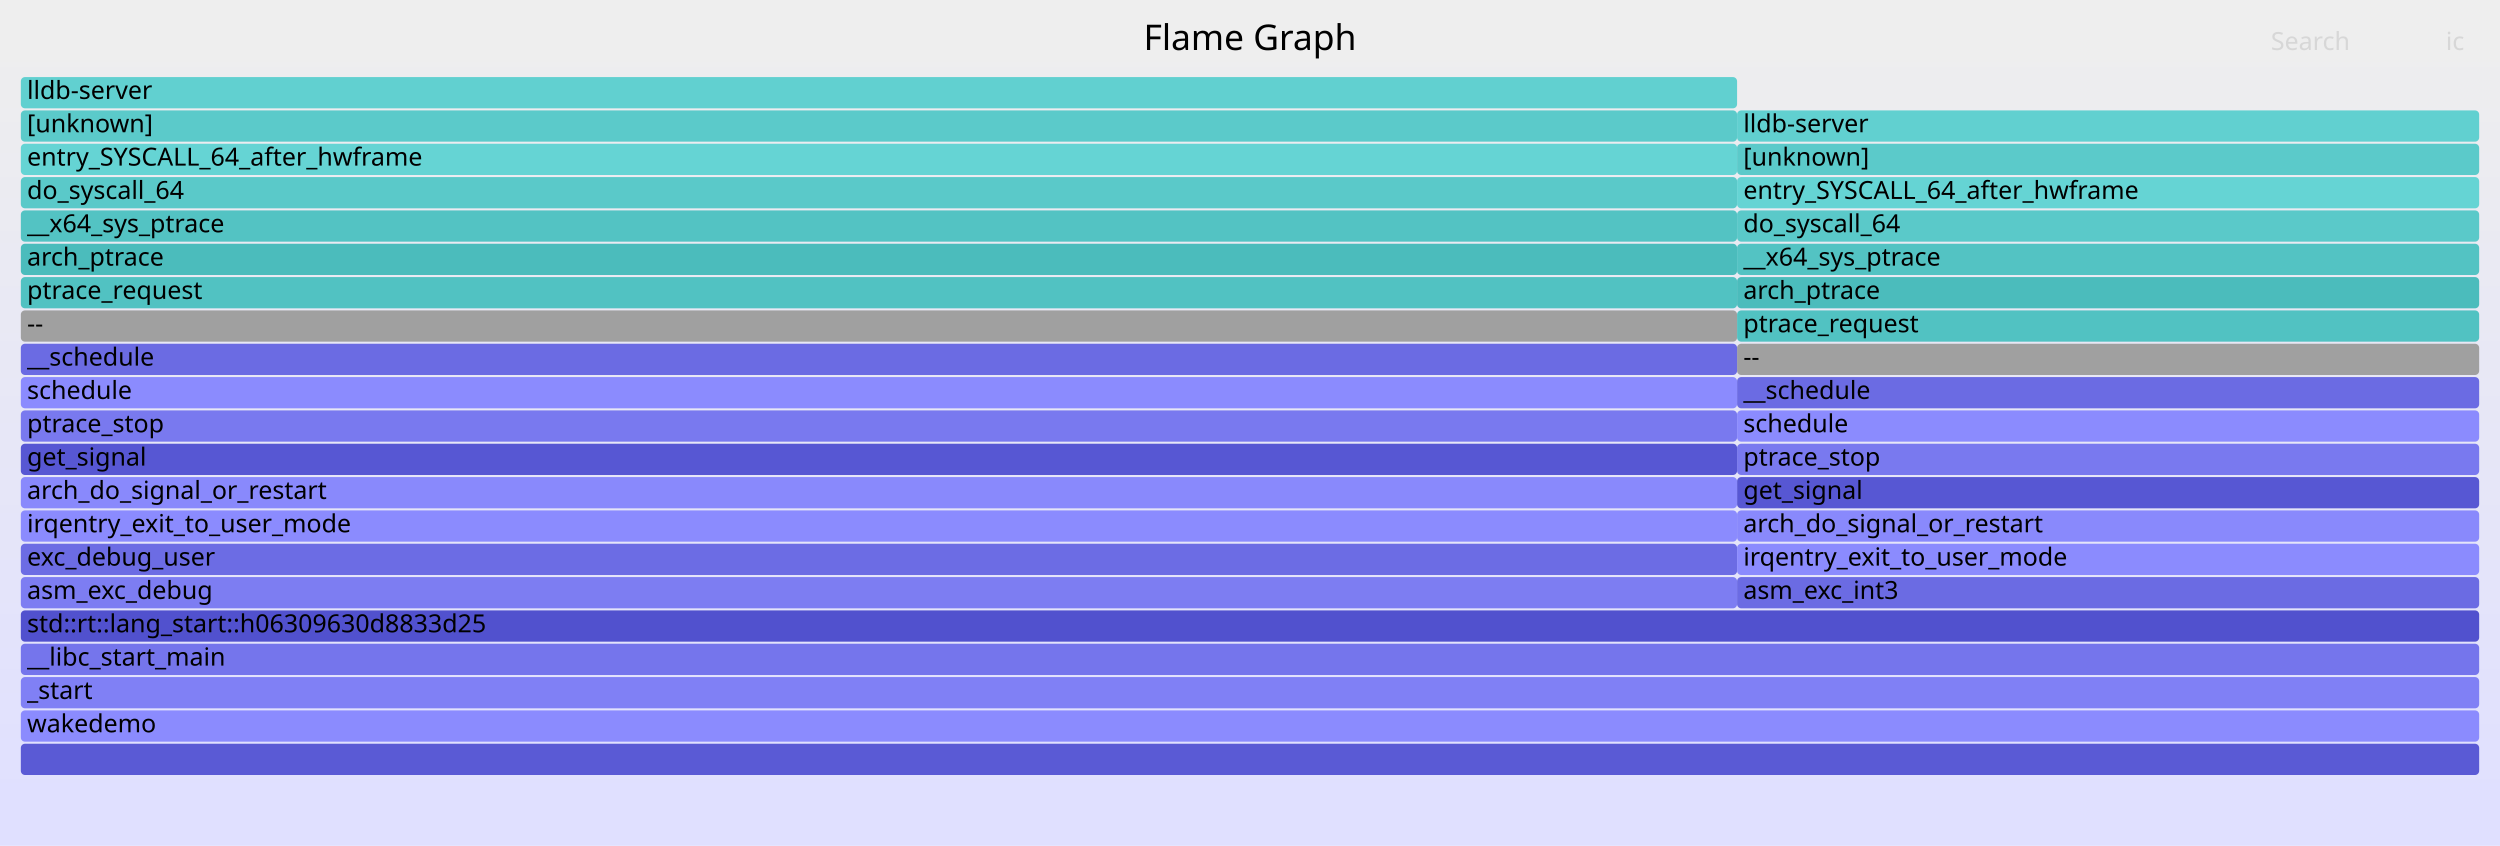
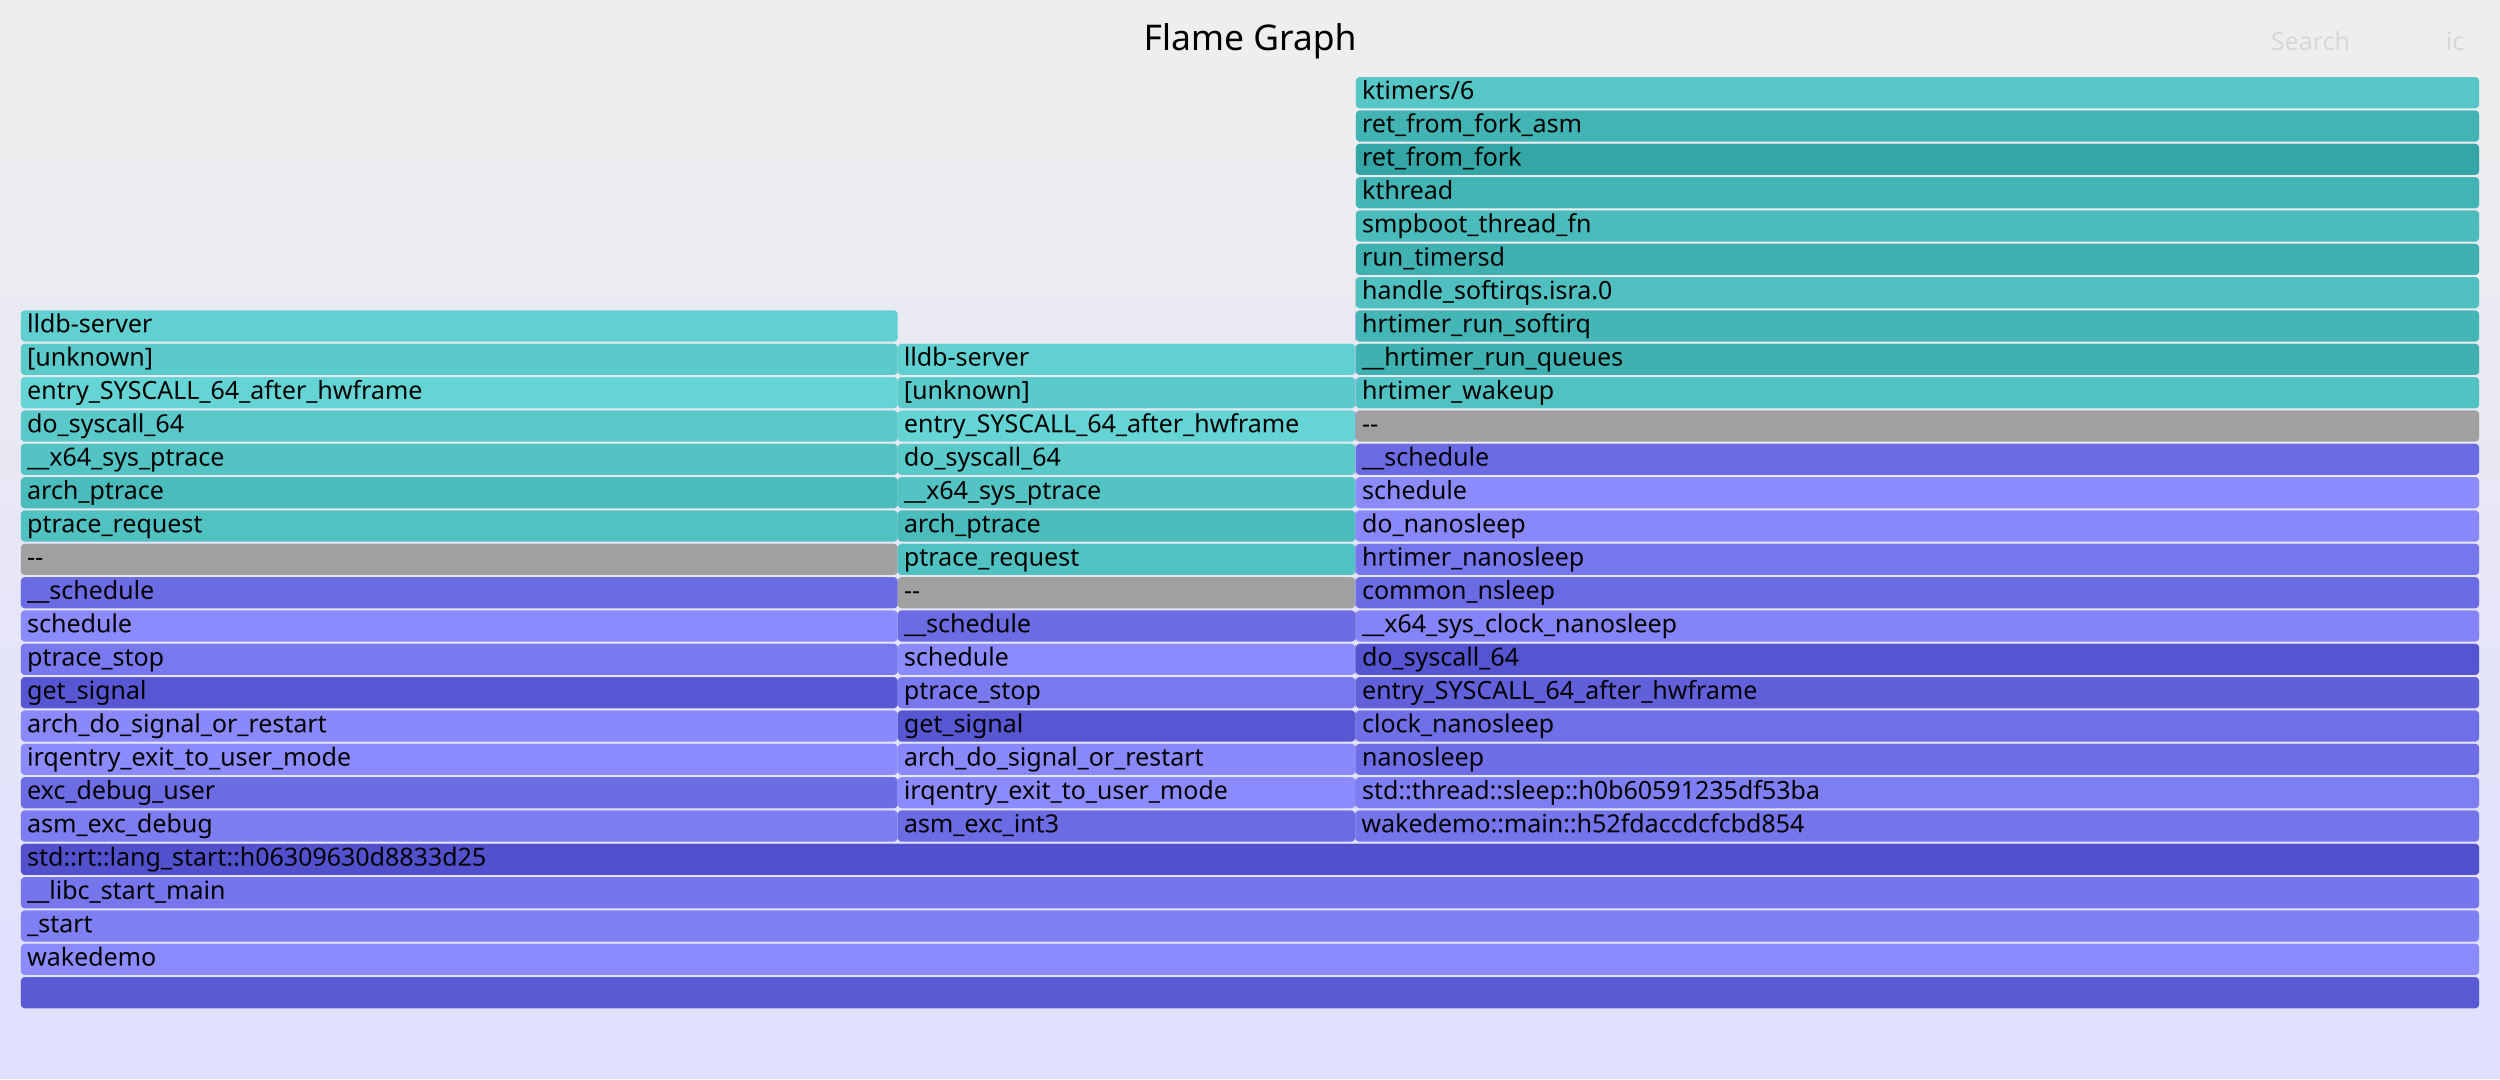
- <svg xmlns="http://www.w3.org/2000/svg" version="1.1" width="1200" height="406" viewBox="0 0 1200 406">
+ <svg xmlns="http://www.w3.org/2000/svg" version="1.1" width="1200" height="518" viewBox="0 0 1200 518">
  <defs>
    <linearGradient id="background" y1="0" y2="1" x1="0" x2="0">
      <stop stop-color="#eeeeee" offset="5%" />
      <stop stop-color="#e0e0ff" offset="95%" />
    </linearGradient>
  </defs>
  <style type="text/css">
	text { font-family:Verdana; font-size:12px; fill:rgb(0,0,0); }
	#search, #ignorecase { opacity:0.1; cursor:pointer; }
	#search:hover, #search.show, #ignorecase:hover, #ignorecase.show { opacity:1; }
	#subtitle { text-anchor:middle; font-color:rgb(160,160,160); }
	#title { text-anchor:middle; font-size:17px}
	#unzoom { cursor:pointer; }
	#frames &gt; *:hover { stroke:black; stroke-width:0.5; cursor:pointer; }
	.hide { display:none; }
	.parent { opacity:0.5; }
</style>
-   <rect x="0.0" y="0" width="1200.0" height="406.0" fill="url(#background)" />
+   <rect x="0.0" y="0" width="1200.0" height="518.0" fill="url(#background)" />
  <text id="title" x="600.00" y="24">Flame Graph</text>
-   <text id="details" x="10.00" y="389"> </text>
+   <text id="details" x="10.00" y="501"> </text>
  <text id="unzoom" x="10.00" y="24" class="hide">Reset Zoom</text>
  <text id="search" x="1090.00" y="24">Search</text>
  <text id="ignorecase" x="1174.00" y="24">ic</text>
-   <text id="matched" x="1090.00" y="389"> </text>
+   <text id="matched" x="1090.00" y="501"> </text>
  <g id="frames">
    <g>
-       <rect x="10.0" y="341" width="1180.0" height="15.0" fill="rgb(139,139,254)" rx="2" ry="2" />
-       <text x="13.00" y="351.5">wakedemo</text>
-     </g>
-     <g>
-       <rect x="10.0" y="53" width="823.8" height="15.0" fill="rgb(91,202,202)" rx="2" ry="2" />
-       <text x="13.00" y="63.5">[unknown]</text>
-     </g>
-     <g>
-       <rect x="833.8" y="213" width="356.2" height="15.0" fill="rgb(121,121,239)" rx="2" ry="2" />
-       <text x="836.81" y="223.5">ptrace_stop</text>
-     </g>
-     <g>
-       <rect x="10.0" y="245" width="823.8" height="15.0" fill="rgb(139,139,254)" rx="2" ry="2" />
-       <text x="13.00" y="255.5">irqentry_exit_to_user_mode</text>
-     </g>
-     <g>
-       <rect x="10.0" y="69" width="823.8" height="15.0" fill="rgb(101,212,212)" rx="2" ry="2" />
-       <text x="13.00" y="79.5">entry_SYSCALL_64_after_hwframe</text>
-     </g>
-     <g>
-       <rect x="833.8" y="149" width="356.2" height="15.0" fill="rgb(81,194,194)" rx="2" ry="2" />
-       <text x="836.81" y="159.5">ptrace_request</text>
-     </g>
-     <g>
-       <rect x="10.0" y="213" width="823.8" height="15.0" fill="rgb(87,87,211)" rx="2" ry="2" />
-       <text x="13.00" y="223.5">get_signal</text>
-     </g>
-     <g>
-       <rect x="833.8" y="181" width="356.2" height="15.0" fill="rgb(107,107,227)" rx="2" ry="2" />
-       <text x="836.81" y="191.5">__schedule</text>
-     </g>
-     <g>
-       <rect x="833.8" y="133" width="356.2" height="15.0" fill="rgb(75,188,188)" rx="2" ry="2" />
-       <text x="836.81" y="143.5">arch_ptrace</text>
-     </g>
-     <g>
-       <rect x="10.0" y="117" width="823.8" height="15.0" fill="rgb(75,188,188)" rx="2" ry="2" />
-       <text x="13.00" y="127.5">arch_ptrace</text>
-     </g>
-     <g>
-       <rect x="833.8" y="53" width="356.2" height="15.0" fill="rgb(97,208,208)" rx="2" ry="2" />
-       <text x="836.81" y="63.5">lldb-server</text>
-     </g>
-     <g>
-       <rect x="10.0" y="85" width="823.8" height="15.0" fill="rgb(90,201,201)" rx="2" ry="2" />
-       <text x="13.00" y="95.5">do_syscall_64</text>
-     </g>
-     <g>
-       <rect x="10.0" y="277" width="823.8" height="15.0" fill="rgb(125,125,242)" rx="2" ry="2" />
-       <text x="13.00" y="287.5">asm_exc_debug</text>
-     </g>
-     <g>
-       <rect x="10.0" y="37" width="823.8" height="15.0" fill="rgb(97,208,208)" rx="2" ry="2" />
-       <text x="13.00" y="47.5">lldb-server</text>
-     </g>
-     <g>
-       <rect x="833.8" y="117" width="356.2" height="15.0" fill="rgb(83,195,195)" rx="2" ry="2" />
-       <text x="836.81" y="127.5">__x64_sys_ptrace</text>
-     </g>
-     <g>
-       <rect x="833.8" y="245" width="356.2" height="15.0" fill="rgb(137,137,252)" rx="2" ry="2" />
-       <text x="836.81" y="255.5">arch_do_signal_or_restart</text>
-     </g>
-     <g>
-       <rect x="833.8" y="229" width="356.2" height="15.0" fill="rgb(87,87,211)" rx="2" ry="2" />
-       <text x="836.81" y="239.5">get_signal</text>
-     </g>
-     <g>
-       <rect x="10.0" y="261" width="823.8" height="15.0" fill="rgb(108,108,228)" rx="2" ry="2" />
-       <text x="13.00" y="271.5">exc_debug_user</text>
-     </g>
-     <g>
-       <rect x="10.0" y="101" width="823.8" height="15.0" fill="rgb(83,195,195)" rx="2" ry="2" />
-       <text x="13.00" y="111.5">__x64_sys_ptrace</text>
-     </g>
-     <g>
-       <rect x="10.0" y="325" width="1180.0" height="15.0" fill="rgb(128,128,245)" rx="2" ry="2" />
-       <text x="13.00" y="335.5">_start</text>
-     </g>
-     <g>
-       <rect x="10.0" y="197" width="823.8" height="15.0" fill="rgb(121,121,239)" rx="2" ry="2" />
-       <text x="13.00" y="207.5">ptrace_stop</text>
-     </g>
-     <g>
-       <rect x="833.8" y="261" width="356.2" height="15.0" fill="rgb(139,139,254)" rx="2" ry="2" />
-       <text x="836.81" y="271.5">irqentry_exit_to_user_mode</text>
-     </g>
-     <g>
-       <rect x="833.8" y="165" width="356.2" height="15.0" fill="rgb(160,160,160)" rx="2" ry="2" />
-       <text x="836.81" y="175.5">--</text>
-     </g>
-     <g>
-       <rect x="10.0" y="357" width="1180.0" height="15.0" fill="rgb(90,90,213)" rx="2" ry="2" />
-       <text x="13.00" y="367.5" />
-     </g>
-     <g>
-       <rect x="10.0" y="293" width="1180.0" height="15.0" fill="rgb(81,81,206)" rx="2" ry="2" />
-       <text x="13.00" y="303.5">std::rt::lang_start::h06309630d8833d25</text>
-     </g>
-     <g>
-       <rect x="833.8" y="85" width="356.2" height="15.0" fill="rgb(101,212,212)" rx="2" ry="2" />
-       <text x="836.81" y="95.5">entry_SYSCALL_64_after_hwframe</text>
-     </g>
-     <g>
-       <rect x="10.0" y="181" width="823.8" height="15.0" fill="rgb(139,139,254)" rx="2" ry="2" />
-       <text x="13.00" y="191.5">schedule</text>
-     </g>
-     <g>
-       <rect x="10.0" y="165" width="823.8" height="15.0" fill="rgb(107,107,227)" rx="2" ry="2" />
-       <text x="13.00" y="175.5">__schedule</text>
-     </g>
-     <g>
-       <rect x="10.0" y="309" width="1180.0" height="15.0" fill="rgb(117,117,236)" rx="2" ry="2" />
-       <text x="13.00" y="319.5">__libc_start_main</text>
-     </g>
-     <g>
-       <rect x="833.8" y="197" width="356.2" height="15.0" fill="rgb(139,139,254)" rx="2" ry="2" />
-       <text x="836.81" y="207.5">schedule</text>
-     </g>
-     <g>
-       <rect x="10.0" y="133" width="823.8" height="15.0" fill="rgb(81,194,194)" rx="2" ry="2" />
-       <text x="13.00" y="143.5">ptrace_request</text>
-     </g>
-     <g>
-       <rect x="833.8" y="277" width="356.2" height="15.0" fill="rgb(107,107,227)" rx="2" ry="2" />
-       <text x="836.81" y="287.5">asm_exc_int3</text>
-     </g>
-     <g>
-       <rect x="833.8" y="101" width="356.2" height="15.0" fill="rgb(90,201,201)" rx="2" ry="2" />
-       <text x="836.81" y="111.5">do_syscall_64</text>
-     </g>
-     <g>
-       <rect x="833.8" y="69" width="356.2" height="15.0" fill="rgb(91,202,202)" rx="2" ry="2" />
-       <text x="836.81" y="79.5">[unknown]</text>
-     </g>
-     <g>
-       <rect x="10.0" y="149" width="823.8" height="15.0" fill="rgb(160,160,160)" rx="2" ry="2" />
-       <text x="13.00" y="159.5">--</text>
-     </g>
-     <g>
-       <rect x="10.0" y="229" width="823.8" height="15.0" fill="rgb(137,137,252)" rx="2" ry="2" />
-       <text x="13.00" y="239.5">arch_do_signal_or_restart</text>
+       <rect x="650.8" y="229" width="539.2" height="15.0" fill="rgb(139,139,254)" rx="2" ry="2" />
+       <text x="653.77" y="239.5">schedule</text>
+     </g>
+     <g>
+       <rect x="430.9" y="229" width="219.6" height="15.0" fill="rgb(83,195,195)" rx="2" ry="2" />
+       <text x="433.87" y="239.5">__x64_sys_ptrace</text>
+     </g>
+     <g>
+       <rect x="650.8" y="325" width="539.2" height="15.0" fill="rgb(96,96,218)" rx="2" ry="2" />
+       <text x="653.77" y="335.5">entry_SYSCALL_64_after_hwframe</text>
+     </g>
+     <g>
+       <rect x="650.8" y="293" width="539.2" height="15.0" fill="rgb(132,132,248)" rx="2" ry="2" />
+       <text x="653.77" y="303.5">__x64_sys_clock_nanosleep</text>
+     </g>
+     <g>
+       <rect x="430.9" y="181" width="219.6" height="15.0" fill="rgb(91,202,202)" rx="2" ry="2" />
+       <text x="433.87" y="191.5">[unknown]</text>
+     </g>
+     <g>
+       <rect x="430.9" y="197" width="219.6" height="15.0" fill="rgb(101,212,212)" rx="2" ry="2" />
+       <text x="433.87" y="207.5">entry_SYSCALL_64_after_hwframe</text>
+     </g>
+     <g>
+       <rect x="650.8" y="37" width="539.2" height="15.0" fill="rgb(86,198,198)" rx="2" ry="2" />
+       <text x="653.77" y="47.5">ktimers/6</text>
+     </g>
+     <g>
+       <rect x="10.0" y="341" width="420.9" height="15.0" fill="rgb(137,137,252)" rx="2" ry="2" />
+       <text x="13.00" y="351.5">arch_do_signal_or_restart</text>
+     </g>
+     <g>
+       <rect x="650.5" y="181" width="0.2" height="15.0" fill="rgb(133,133,249)" rx="2" ry="2" />
+       <text x="653.49" y="191.5" />
+     </g>
+     <g>
+       <rect x="650.8" y="261" width="539.2" height="15.0" fill="rgb(118,118,237)" rx="2" ry="2" />
+       <text x="653.77" y="271.5">hrtimer_nanosleep</text>
+     </g>
+     <g>
+       <rect x="650.8" y="165" width="539.2" height="15.0" fill="rgb(64,177,177)" rx="2" ry="2" />
+       <text x="653.77" y="175.5">__hrtimer_run_queues</text>
+     </g>
+     <g>
+       <rect x="650.8" y="69" width="539.2" height="15.0" fill="rgb(52,166,166)" rx="2" ry="2" />
+       <text x="653.77" y="79.5">ret_from_fork</text>
+     </g>
+     <g>
+       <rect x="430.9" y="277" width="219.6" height="15.0" fill="rgb(160,160,160)" rx="2" ry="2" />
+       <text x="433.87" y="287.5">--</text>
+     </g>
+     <g>
+       <rect x="10.0" y="373" width="420.9" height="15.0" fill="rgb(108,108,228)" rx="2" ry="2" />
+       <text x="13.00" y="383.5">exc_debug_user</text>
+     </g>
+     <g>
+       <rect x="430.9" y="373" width="219.6" height="15.0" fill="rgb(139,139,254)" rx="2" ry="2" />
+       <text x="433.87" y="383.5">irqentry_exit_to_user_mode</text>
+     </g>
+     <g>
+       <rect x="650.5" y="133" width="0.2" height="15.0" fill="rgb(160,160,160)" rx="2" ry="2" />
+       <text x="653.49" y="143.5" />
+     </g>
+     <g>
+       <rect x="650.5" y="293" width="0.3" height="15.0" fill="rgb(81,81,205)" rx="2" ry="2" />
+       <text x="653.49" y="303.5" />
+     </g>
+     <g>
+       <rect x="10.0" y="437" width="1180.0" height="15.0" fill="rgb(128,128,245)" rx="2" ry="2" />
+       <text x="13.00" y="447.5">_start</text>
+     </g>
+     <g>
+       <rect x="650.8" y="85" width="539.2" height="15.0" fill="rgb(66,180,180)" rx="2" ry="2" />
+       <text x="653.77" y="95.5">kthread</text>
+     </g>
+     <g>
+       <rect x="10.0" y="261" width="420.9" height="15.0" fill="rgb(160,160,160)" rx="2" ry="2" />
+       <text x="13.00" y="271.5">--</text>
+     </g>
+     <g>
+       <rect x="650.5" y="229" width="0.2" height="15.0" fill="rgb(117,117,236)" rx="2" ry="2" />
+       <text x="653.49" y="239.5" />
+     </g>
+     <g>
+       <rect x="10.0" y="293" width="420.9" height="15.0" fill="rgb(139,139,254)" rx="2" ry="2" />
+       <text x="13.00" y="303.5">schedule</text>
+     </g>
+     <g>
+       <rect x="650.8" y="133" width="539.2" height="15.0" fill="rgb(79,191,191)" rx="2" ry="2" />
+       <text x="653.77" y="143.5">handle_softirqs.isra.0</text>
+     </g>
+     <g>
+       <rect x="650.5" y="149" width="0.2" height="15.0" fill="rgb(107,107,227)" rx="2" ry="2" />
+       <text x="653.49" y="159.5" />
+     </g>
+     <g>
+       <rect x="430.9" y="357" width="219.6" height="15.0" fill="rgb(137,137,252)" rx="2" ry="2" />
+       <text x="433.87" y="367.5">arch_do_signal_or_restart</text>
+     </g>
+     <g>
+       <rect x="430.9" y="389" width="219.6" height="15.0" fill="rgb(107,107,227)" rx="2" ry="2" />
+       <text x="433.87" y="399.5">asm_exc_int3</text>
+     </g>
+     <g>
+       <rect x="10.0" y="213" width="420.9" height="15.0" fill="rgb(83,195,195)" rx="2" ry="2" />
+       <text x="13.00" y="223.5">__x64_sys_ptrace</text>
+     </g>
+     <g>
+       <rect x="650.5" y="357" width="0.3" height="15.0" fill="rgb(107,107,228)" rx="2" ry="2" />
+       <text x="653.49" y="367.5" />
+     </g>
+     <g>
+       <rect x="650.8" y="197" width="539.2" height="15.0" fill="rgb(160,160,160)" rx="2" ry="2" />
+       <text x="653.77" y="207.5">--</text>
+     </g>
+     <g>
+       <rect x="650.5" y="245" width="0.3" height="15.0" fill="rgb(117,117,236)" rx="2" ry="2" />
+       <text x="653.49" y="255.5" />
+     </g>
+     <g>
+       <rect x="650.8" y="181" width="539.2" height="15.0" fill="rgb(81,194,194)" rx="2" ry="2" />
+       <text x="653.77" y="191.5">hrtimer_wakeup</text>
+     </g>
+     <g>
+       <rect x="430.9" y="293" width="219.6" height="15.0" fill="rgb(107,107,227)" rx="2" ry="2" />
+       <text x="433.87" y="303.5">__schedule</text>
+     </g>
+     <g>
+       <rect x="650.5" y="213" width="0.2" height="15.0" fill="rgb(111,111,231)" rx="2" ry="2" />
+       <text x="653.49" y="223.5" />
+     </g>
+     <g>
+       <rect x="650.8" y="101" width="539.2" height="15.0" fill="rgb(75,188,188)" rx="2" ry="2" />
+       <text x="653.77" y="111.5">smpboot_thread_fn</text>
+     </g>
+     <g>
+       <rect x="650.8" y="117" width="539.2" height="15.0" fill="rgb(63,177,177)" rx="2" ry="2" />
+       <text x="653.77" y="127.5">run_timersd</text>
+     </g>
+     <g>
+       <rect x="430.9" y="309" width="219.6" height="15.0" fill="rgb(139,139,254)" rx="2" ry="2" />
+       <text x="433.87" y="319.5">schedule</text>
+     </g>
+     <g>
+       <rect x="650.8" y="53" width="539.2" height="15.0" fill="rgb(67,180,180)" rx="2" ry="2" />
+       <text x="653.77" y="63.5">ret_from_fork_asm</text>
+     </g>
+     <g>
+       <rect x="650.8" y="245" width="539.2" height="15.0" fill="rgb(137,137,253)" rx="2" ry="2" />
+       <text x="653.77" y="255.5">do_nanosleep</text>
+     </g>
+     <g>
+       <rect x="430.9" y="325" width="219.6" height="15.0" fill="rgb(121,121,239)" rx="2" ry="2" />
+       <text x="433.87" y="335.5">ptrace_stop</text>
+     </g>
+     <g>
+       <rect x="430.9" y="261" width="219.6" height="15.0" fill="rgb(81,194,194)" rx="2" ry="2" />
+       <text x="433.87" y="271.5">ptrace_request</text>
+     </g>
+     <g>
+       <rect x="650.8" y="309" width="539.2" height="15.0" fill="rgb(85,85,209)" rx="2" ry="2" />
+       <text x="653.77" y="319.5">do_syscall_64</text>
+     </g>
+     <g>
+       <rect x="10.0" y="181" width="420.9" height="15.0" fill="rgb(101,212,212)" rx="2" ry="2" />
+       <text x="13.00" y="191.5">entry_SYSCALL_64_after_hwframe</text>
+     </g>
+     <g>
+       <rect x="10.0" y="325" width="420.9" height="15.0" fill="rgb(87,87,211)" rx="2" ry="2" />
+       <text x="13.00" y="335.5">get_signal</text>
+     </g>
+     <g>
+       <rect x="650.5" y="277" width="0.3" height="15.0" fill="rgb(134,134,250)" rx="2" ry="2" />
+       <text x="653.49" y="287.5" />
+     </g>
+     <g>
+       <rect x="10.0" y="149" width="420.9" height="15.0" fill="rgb(97,208,208)" rx="2" ry="2" />
+       <text x="13.00" y="159.5">lldb-server</text>
+     </g>
+     <g>
+       <rect x="10.0" y="421" width="1180.0" height="15.0" fill="rgb(117,117,236)" rx="2" ry="2" />
+       <text x="13.00" y="431.5">__libc_start_main</text>
+     </g>
+     <g>
+       <rect x="650.8" y="277" width="539.2" height="15.0" fill="rgb(107,107,227)" rx="2" ry="2" />
+       <text x="653.77" y="287.5">common_nsleep</text>
+     </g>
+     <g>
+       <rect x="430.9" y="245" width="219.6" height="15.0" fill="rgb(75,188,188)" rx="2" ry="2" />
+       <text x="433.87" y="255.5">arch_ptrace</text>
+     </g>
+     <g>
+       <rect x="10.0" y="277" width="420.9" height="15.0" fill="rgb(107,107,227)" rx="2" ry="2" />
+       <text x="13.00" y="287.5">__schedule</text>
+     </g>
+     <g>
+       <rect x="10.0" y="165" width="420.9" height="15.0" fill="rgb(91,202,202)" rx="2" ry="2" />
+       <text x="13.00" y="175.5">[unknown]</text>
+     </g>
+     <g>
+       <rect x="10.0" y="453" width="1180.0" height="15.0" fill="rgb(139,139,254)" rx="2" ry="2" />
+       <text x="13.00" y="463.5">wakedemo</text>
+     </g>
+     <g>
+       <rect x="10.0" y="245" width="420.9" height="15.0" fill="rgb(81,194,194)" rx="2" ry="2" />
+       <text x="13.00" y="255.5">ptrace_request</text>
+     </g>
+     <g>
+       <rect x="10.0" y="357" width="420.9" height="15.0" fill="rgb(139,139,254)" rx="2" ry="2" />
+       <text x="13.00" y="367.5">irqentry_exit_to_user_mode</text>
+     </g>
+     <g>
+       <rect x="650.8" y="341" width="539.2" height="15.0" fill="rgb(111,111,231)" rx="2" ry="2" />
+       <text x="653.77" y="351.5">clock_nanosleep</text>
+     </g>
+     <g>
+       <rect x="10.0" y="197" width="420.9" height="15.0" fill="rgb(90,201,201)" rx="2" ry="2" />
+       <text x="13.00" y="207.5">do_syscall_64</text>
+     </g>
+     <g>
+       <rect x="10.0" y="389" width="420.9" height="15.0" fill="rgb(125,125,242)" rx="2" ry="2" />
+       <text x="13.00" y="399.5">asm_exc_debug</text>
+     </g>
+     <g>
+       <rect x="650.8" y="213" width="539.2" height="15.0" fill="rgb(107,107,227)" rx="2" ry="2" />
+       <text x="653.77" y="223.5">__schedule</text>
+     </g>
+     <g>
+       <rect x="10.0" y="229" width="420.9" height="15.0" fill="rgb(75,188,188)" rx="2" ry="2" />
+       <text x="13.00" y="239.5">arch_ptrace</text>
+     </g>
+     <g>
+       <rect x="430.9" y="213" width="219.6" height="15.0" fill="rgb(90,201,201)" rx="2" ry="2" />
+       <text x="433.87" y="223.5">do_syscall_64</text>
+     </g>
+     <g>
+       <rect x="650.5" y="261" width="0.3" height="15.0" fill="rgb(118,118,237)" rx="2" ry="2" />
+       <text x="653.49" y="271.5" />
+     </g>
+     <g>
+       <rect x="650.5" y="325" width="0.3" height="15.0" fill="rgb(96,96,218)" rx="2" ry="2" />
+       <text x="653.49" y="335.5" />
+     </g>
+     <g>
+       <rect x="650.5" y="341" width="0.3" height="15.0" fill="rgb(86,86,210)" rx="2" ry="2" />
+       <text x="653.49" y="351.5" />
+     </g>
+     <g>
+       <rect x="650.5" y="165" width="0.2" height="15.0" fill="rgb(123,123,241)" rx="2" ry="2" />
+       <text x="653.49" y="175.5" />
+     </g>
+     <g>
+       <rect x="10.0" y="405" width="1180.0" height="15.0" fill="rgb(81,81,206)" rx="2" ry="2" />
+       <text x="13.00" y="415.5">std::rt::lang_start::h06309630d8833d25</text>
+     </g>
+     <g>
+       <rect x="650.5" y="309" width="0.3" height="15.0" fill="rgb(85,85,209)" rx="2" ry="2" />
+       <text x="653.49" y="319.5" />
+     </g>
+     <g>
+       <rect x="650.8" y="373" width="539.2" height="15.0" fill="rgb(126,126,243)" rx="2" ry="2" />
+       <text x="653.77" y="383.5">std::thread::sleep::h0b60591235df53ba</text>
+     </g>
+     <g>
+       <rect x="650.8" y="357" width="539.2" height="15.0" fill="rgb(109,109,229)" rx="2" ry="2" />
+       <text x="653.77" y="367.5">nanosleep</text>
+     </g>
+     <g>
+       <rect x="650.5" y="197" width="0.2" height="15.0" fill="rgb(80,80,205)" rx="2" ry="2" />
+       <text x="653.49" y="207.5" />
+     </g>
+     <g>
+       <rect x="650.5" y="373" width="0.3" height="15.0" fill="rgb(89,89,213)" rx="2" ry="2" />
+       <text x="653.49" y="383.5" />
+     </g>
+     <g>
+       <rect x="650.5" y="389" width="539.5" height="15.0" fill="rgb(116,116,235)" rx="2" ry="2" />
+       <text x="653.49" y="399.5">wakedemo::main::h52fdaccdcfcbd854</text>
+     </g>
+     <g>
+       <rect x="650.8" y="149" width="539.2" height="15.0" fill="rgb(68,182,182)" rx="2" ry="2" />
+       <text x="653.77" y="159.5">hrtimer_run_softirq</text>
+     </g>
+     <g>
+       <rect x="430.9" y="165" width="219.6" height="15.0" fill="rgb(97,208,208)" rx="2" ry="2" />
+       <text x="433.87" y="175.5">lldb-server</text>
+     </g>
+     <g>
+       <rect x="10.0" y="469" width="1180.0" height="15.0" fill="rgb(90,90,213)" rx="2" ry="2" />
+       <text x="13.00" y="479.5" />
+     </g>
+     <g>
+       <rect x="430.9" y="341" width="219.6" height="15.0" fill="rgb(87,87,211)" rx="2" ry="2" />
+       <text x="433.87" y="351.5">get_signal</text>
+     </g>
+     <g>
+       <rect x="10.0" y="309" width="420.9" height="15.0" fill="rgb(121,121,239)" rx="2" ry="2" />
+       <text x="13.00" y="319.5">ptrace_stop</text>
    </g>
  </g>
</svg>
